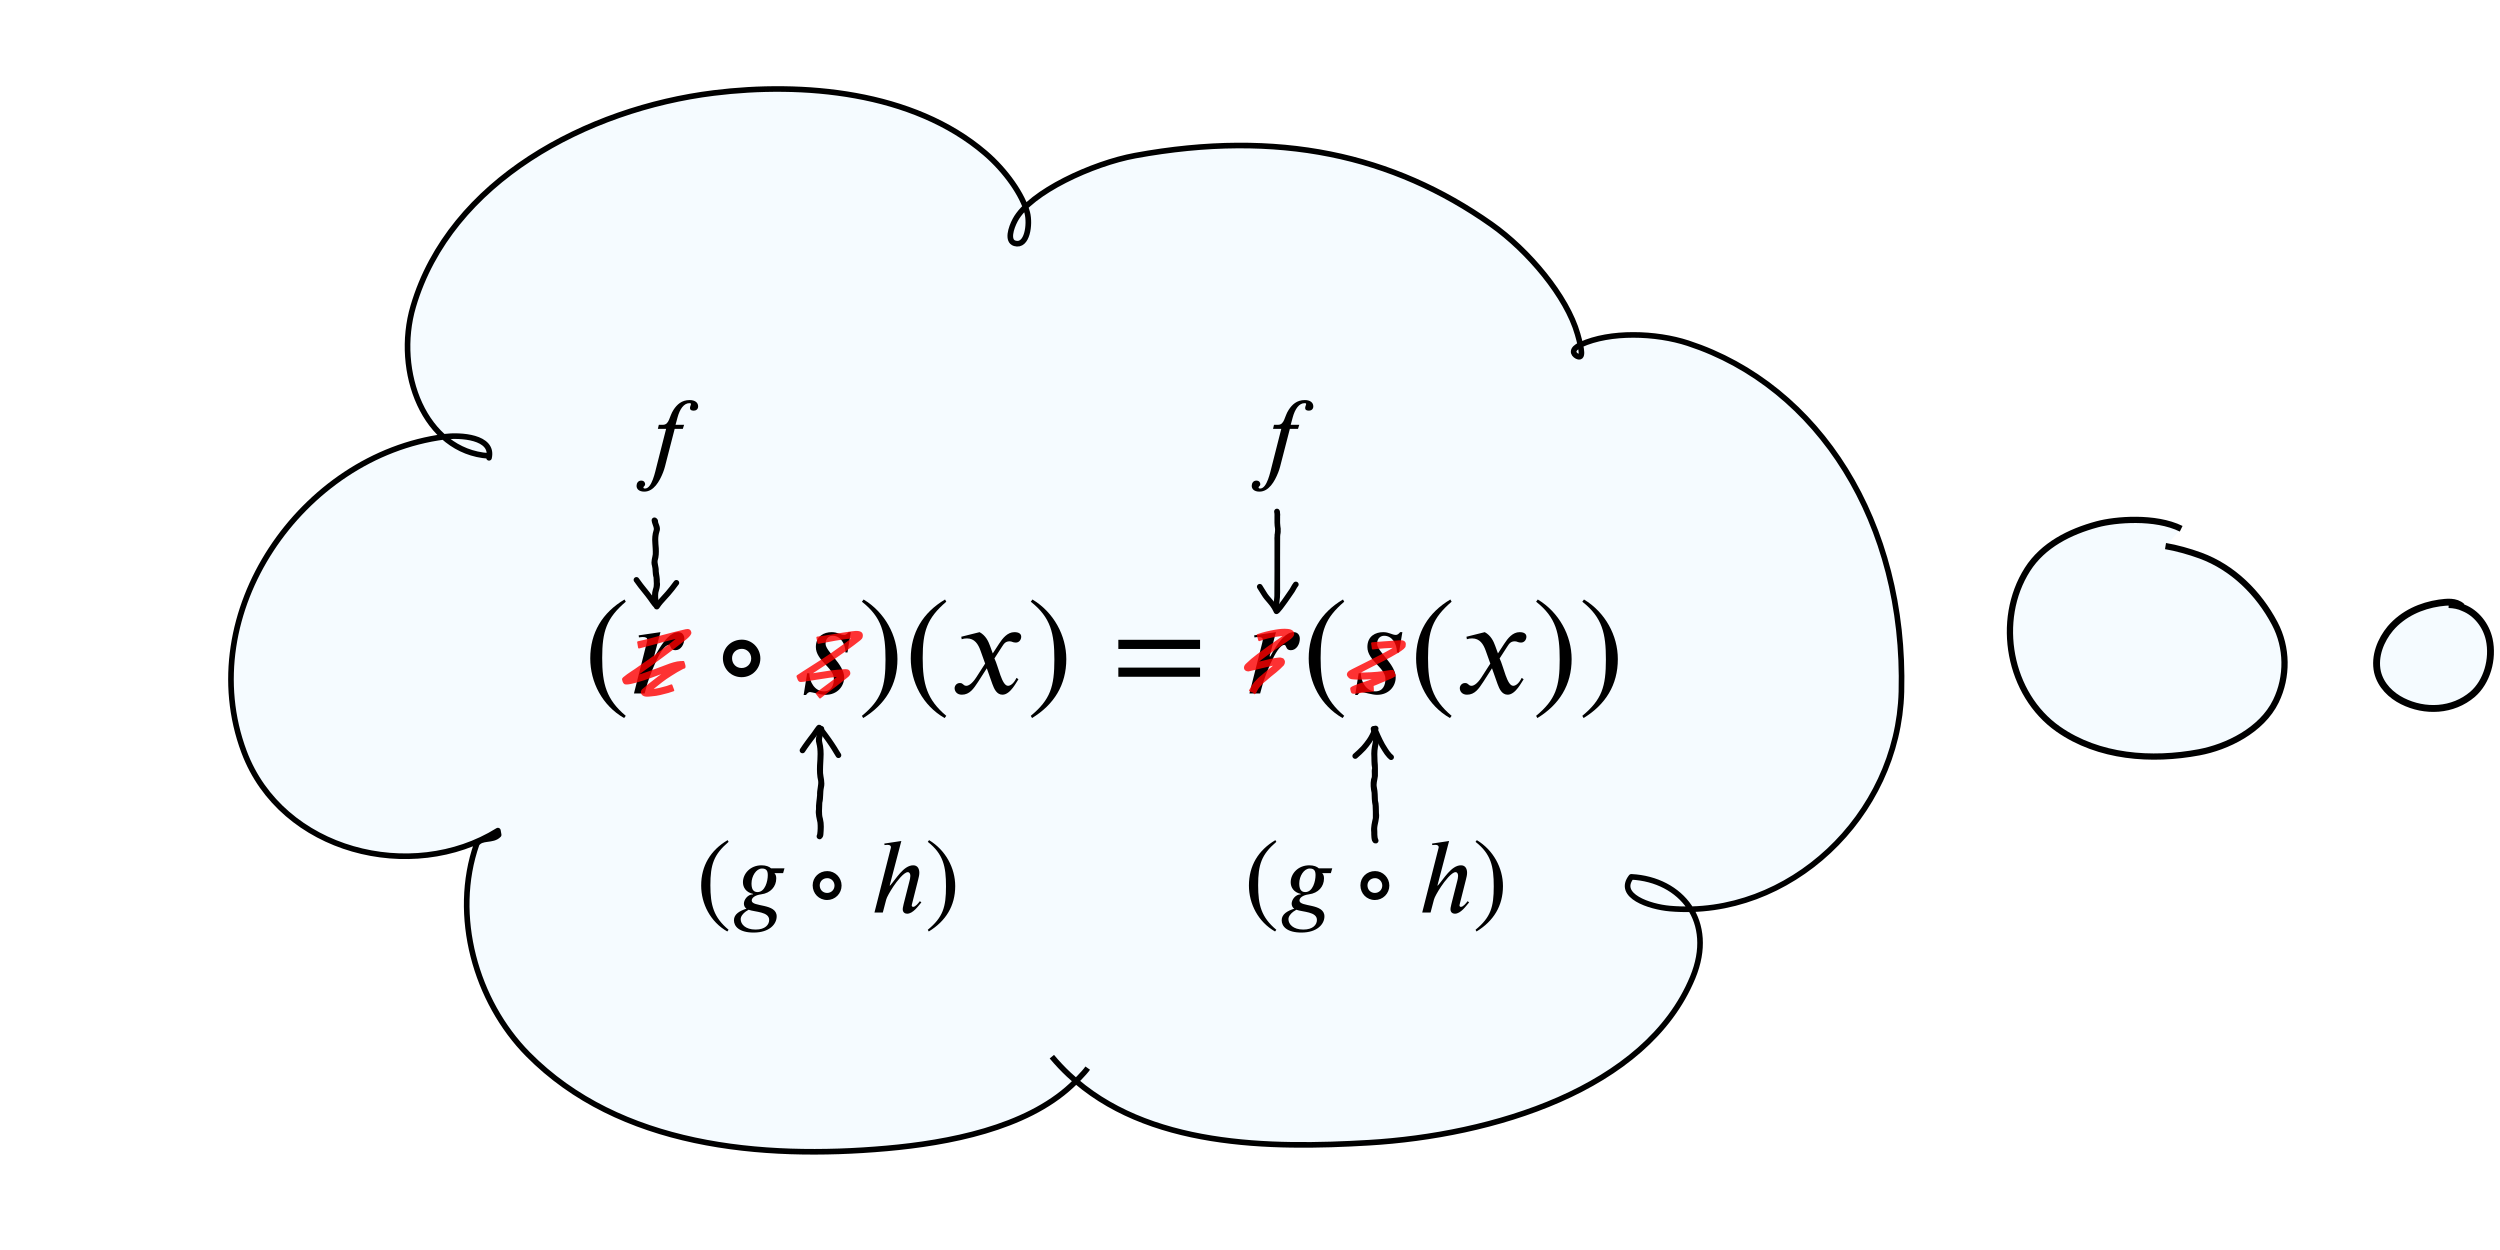
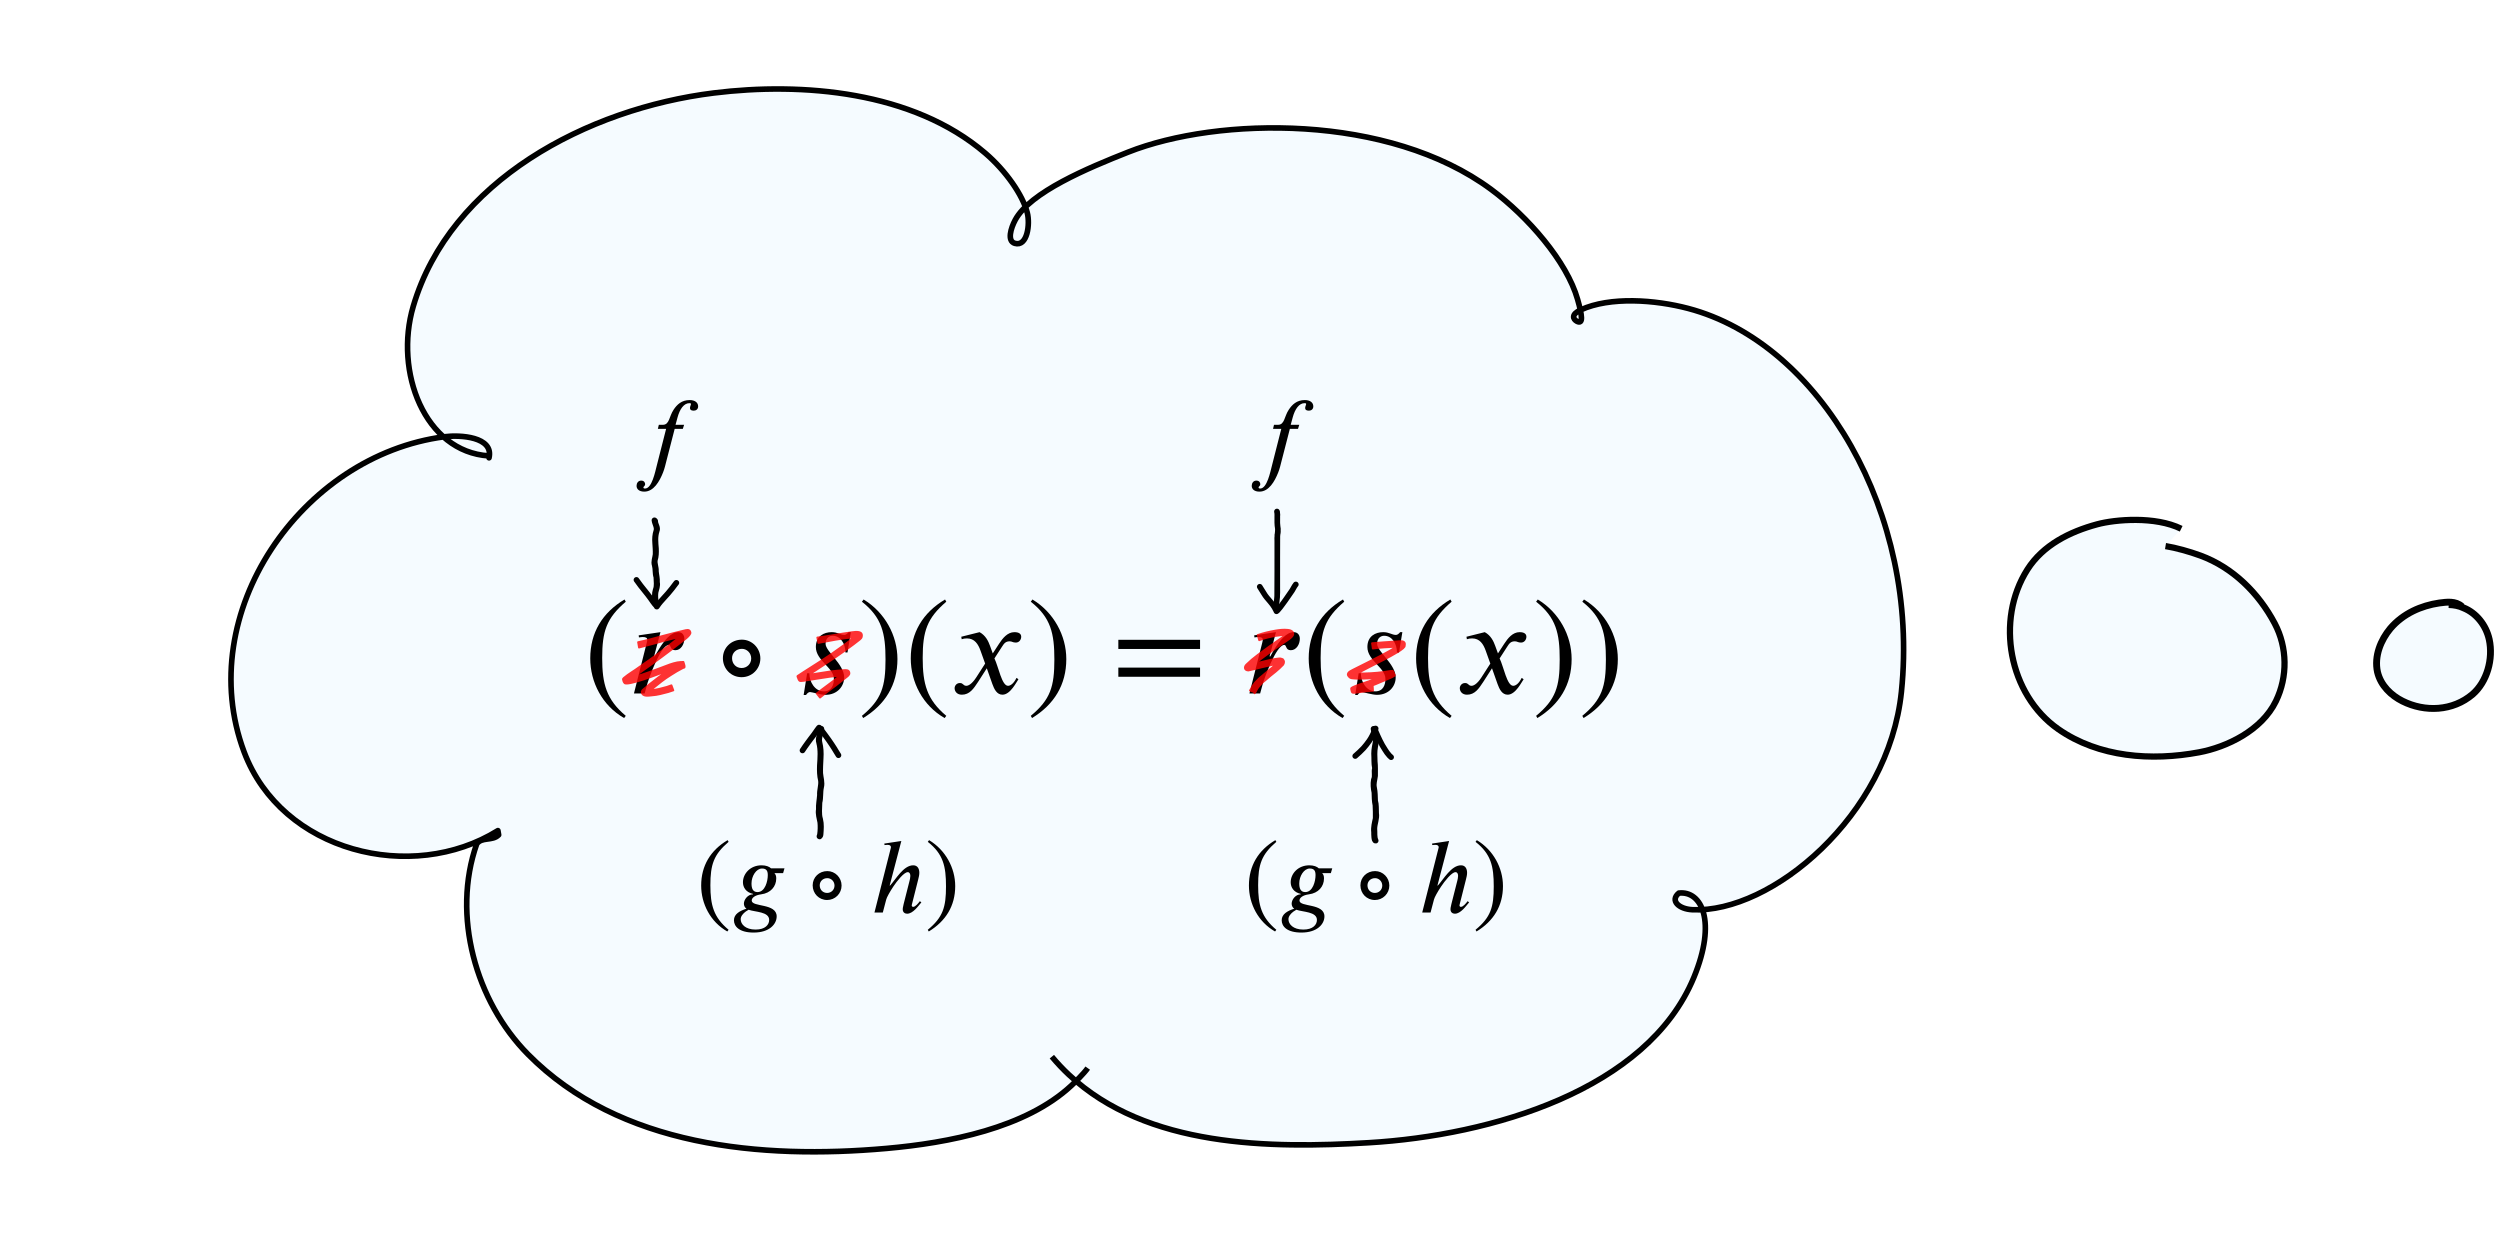
<svg xmlns="http://www.w3.org/2000/svg" xmlns:xlink="http://www.w3.org/1999/xlink" width="400" height="200" aria-hidden="true" viewBox="0 -14.585 400 200">
  <defs>
    <path id="a" stroke-width="1" d="m304-161-12-16C134-87 48 82 48 252c0 185 87 329 247 424l9-16C165 541 134 448 134 255c0-186 30-299 170-416Z" />
    <path id="b" stroke-width="1" d="m175 267 5-1c9 18 21 38 32 56 34 54 82 119 137 119 29 0 44-21 44-48 0-38-24-82-65-82-39 0-29 38-47 38-61 0-148-256-153-273L107 0H30l92 364c3 11 4 18 4 23 0 13-11 19-33 19-7 0-21-2-27-3l-2 15 157 23z" />
    <path id="c" stroke-width="1" d="M310 252c0-75-60-135-135-135-76 0-135 60-135 137 0 75 60 133 137 133 73 0 133-61 133-135zm-66 0c0 39-31 69-67 69-42 0-71-30-71-67 0-42 30-71 69-71s69 30 69 69z" />
    <path id="d" stroke-width="1" d="m390 441-24-146h-15c0 64-36 120-92 120-25 0-51-17-51-58 0-55 134-147 134-242 0-62-48-125-135-125-34 0-98 20-110 20-9 0-18-4-30-21H50l25 156h16c0-63 41-130 104-130 59 0 73 50 73 89 0 82-130 132-130 230 0 79 59 107 114 107 43 0 63-20 92-20 11 0 22 10 30 20z" />
    <path id="e" stroke-width="1" d="m29 660 12 16c153-92 244-259 244-429 0-185-88-327-247-424l-9 16C171-44 199 50 199 244c0 187-25 302-170 416Z" />
    <path id="f" stroke-width="1" d="m305 288 45 69c26 40 61 84 111 84 32 0 49-12 49-33 0-19-13-42-39-42-22 0-27 9-44 9-30 0-41-16-55-38l-55-85c30-62 53-197 98-197 16 0 40 14 61 57l14-10C478 87 433-9 375-9c-41 0-60 41-73 77l-40 113-63-98C167 34 138-9 82-9 46-9 30 16 30 38c0 16 13 37 38 37 26 0 22-20 47-20 12 0 38 10 70 59l65 101-33 92c-17 48-43 89-98 89-13 0-28-2-38-6l-3 18 132 33c44-24 63-65 75-98z" />
    <path id="g" stroke-width="1" d="M637 320H48v66h589zm0-200H48v66h589z" />
  </defs>
-   <path d="M174.037 156.314c-.63.883-2.025 2.242-2.61 2.786-7.348 6.838-19.689 9.186-29.597 10.064-20.001 1.77-42.699-.237-57.354-15.062-8.37-8.468-12.225-22.197-8.204-33.652.784-1.177 2.53-.43 3.512-1.455l-.12-.682c-13.74 8.557-34.613 3.437-40.617-12.613-8.28-22.133 9.19-47.43 32.073-50.406 2.48-.323 7.9-.017 7.124 3.37l-.046-.306c-10.247-.664-15.164-13.454-12.08-23.927C72.03 14.357 93.955 2.798 114.216.291c14.152-1.752 31.817-.3 43.411 9.616 3.32 2.839 6.004 6.722 6.738 9.552.472 1.823.014 5.493-2.005 4.887-1.254-.376-.617-2.444.074-3.734 2.397-4.466 12.424-9.057 19.182-10.298 22.932-4.209 41.28-.079 56.99 10.993 5.936 4.184 12.091 11.504 13.813 17.587.716 2.531.945 4.022-.097 3.508-.656-.349-.968-1.123.597-1.84 4.713-2.16 12.005-1.924 17.173-.232 20.947 6.862 34.842 28.715 34.136 55.76-.521 19.972-18.077 36.36-37.068 34.694-3.212-.281-8.53-2.037-6.15-5.072 7.998.418 13.532 7.129 9.824 16.089-7.462 18.033-32.27 25.29-51.816 26.448-15.68.929-35.544.822-48.01-10.89a32.343 32.343 0 0 1-2.711-2.877" style="opacity:1;fill:#f5fbff;fill-opacity:1;stroke:#000;stroke-width:.9;stroke-linejoin:round;stroke-miterlimit:2;stroke-dasharray:none;stroke-dashoffset:0" />
-   <path d="M348.988 70.016c-4.166-2.05-10.554-1.493-13.437-.714-4.389 1.187-8.672 3.318-11.16 7.226-5.173 8.127-2.981 20.014 4.929 25.546 6.484 4.535 14.925 5.133 22.529 3.711 4.404-.823 10.011-3.473 12.302-8.194 1.89-3.894 1.84-8.582-.197-12.428-2.573-4.856-6.685-8.944-11.883-10.855-1.771-.651-3.89-1.238-5.59-1.52" style="opacity:1;fill:#f5fbff;fill-opacity:1;stroke:#000;stroke-width:1;stroke-linejoin:round;stroke-miterlimit:2;stroke-dasharray:none;stroke-dashoffset:0" />
-   <path d="M393.921 82.463c-1.02-.932-2.445-.723-3.655-.567-2.862.425-5.754 1.667-7.807 4.07-1.511 1.813-2.62 4.42-2.06 6.97.53 2.21 2.226 3.768 3.99 4.652 3.578 1.798 8.054 1.636 11.246-1.104 2.269-1.98 3.322-5.594 2.641-8.758-.517-2.33-2.118-4.252-4.083-5.04-.756-.374-1.585-.509-2.402-.54" style="fill:#f5fbff;fill-opacity:1;stroke:#000;stroke-width:1.1;stroke-linejoin:round;stroke-miterlimit:2" />
+   <g style="display:inline">
+     <path d="M174.037 156.314c-.63.883-2.025 2.242-2.61 2.786-7.348 6.838-19.689 9.186-29.597 10.064-20.001 1.77-42.699-.237-57.354-15.062-8.37-8.468-12.225-22.197-8.204-33.652.784-1.177 2.53-.43 3.512-1.455l-.12-.682c-13.74 8.557-34.613 3.437-40.617-12.613-8.28-22.133 9.19-47.43 32.073-50.406 2.48-.323 7.9-.017 7.124 3.37l-.046-.306c-10.247-.664-15.164-13.454-12.08-23.927C72.03 14.357 93.955 2.798 114.216.291c14.152-1.752 31.817-.3 43.411 9.616 3.32 2.839 6.004 6.722 6.738 9.552.472 1.823.014 5.493-2.005 4.887-1.254-.376-.617-2.444.074-3.734 2.397-4.466 11.68-8.327 18.068-10.855 14.395-5.694 41.652-6.204 58.104 5.982 5.836 4.323 12.091 11.504 13.813 17.587.716 2.531.945 4.022-.097 3.508-.656-.349-.968-1.123.597-1.84 4.713-2.16 11.914-1.616 17.173-.232 21.133 5.562 37.069 32.798 34.136 61.328-2.043 19.874-20.86 35.476-33.449 34.88-2.189-.104-3.612-1.48-2.16-2.66 3.637-.417 6.108 4.53 2.4 13.491-7.462 18.033-32.455 25.29-52.001 26.448-15.68.929-35.544.822-48.01-10.89a32.343 32.343 0 0 1-2.711-2.877" style="opacity:1;fill:#f5fbff;fill-opacity:1;stroke:#000;stroke-width:.9;stroke-linejoin:round;stroke-miterlimit:2;stroke-dasharray:none;stroke-dashoffset:0" />
+     <path d="M348.988 70.016c-4.166-2.05-10.554-1.493-13.437-.714-4.389 1.187-8.672 3.318-11.16 7.226-5.173 8.127-2.981 20.014 4.929 25.546 6.484 4.535 14.925 5.133 22.529 3.711 4.404-.823 10.011-3.473 12.302-8.194 1.89-3.894 1.84-8.582-.197-12.428-2.573-4.856-6.685-8.944-11.883-10.855-1.771-.651-3.89-1.238-5.59-1.52" style="opacity:1;fill:#f5fbff;fill-opacity:1;stroke:#000;stroke-width:1;stroke-linejoin:round;stroke-miterlimit:2;stroke-dasharray:none;stroke-dashoffset:0" />
+     <path d="M393.921 82.463c-1.02-.932-2.445-.723-3.655-.567-2.862.425-5.754 1.667-7.807 4.07-1.511 1.813-2.62 4.42-2.06 6.97.53 2.21 2.226 3.768 3.99 4.652 3.578 1.798 8.054 1.636 11.246-1.104 2.269-1.98 3.322-5.594 2.641-8.758-.517-2.33-2.118-4.252-4.083-5.04-.756-.374-1.585-.509-2.402-.54" style="fill:#f5fbff;fill-opacity:1;stroke:#000;stroke-width:1.1;stroke-linejoin:round;stroke-miterlimit:2" />
+   </g>
  <use xlink:href="#a" style="stroke-width:.857" transform="matrix(.0222 0 0 -.02224 93.375 96.367)" />
  <use xlink:href="#b" x="333" style="stroke-width:.857" transform="matrix(.0222 0 0 -.02224 93.375 96.367)" />
  <use xlink:href="#c" x="964" style="stroke-width:.857" transform="matrix(.0222 0 0 -.02224 93.375 96.367)" />
  <use xlink:href="#d" x="1536" style="stroke-width:.857" transform="matrix(.0222 0 0 -.02224 93.375 96.367)" />
  <use xlink:href="#e" x="1977" style="stroke-width:.857" transform="matrix(.0222 0 0 -.02224 93.375 96.367)" />
  <use xlink:href="#a" x="2310" style="stroke-width:.857" transform="matrix(.0222 0 0 -.02224 93.375 96.367)" />
  <use xlink:href="#f" x="2644" style="stroke-width:.857" transform="matrix(.0222 0 0 -.02224 93.375 96.367)" />
  <use xlink:href="#e" x="3194" style="stroke-width:.857" transform="matrix(.0222 0 0 -.02224 93.375 96.367)" />
  <use xlink:href="#g" x="3806" style="stroke-width:.857" transform="matrix(.0222 0 0 -.02224 93.375 96.367)" />
  <use xlink:href="#b" x="4769" style="stroke-width:.857" transform="matrix(.0222 0 0 -.02224 93.375 96.367)" />
  <use xlink:href="#a" x="5178" style="stroke-width:.857" transform="matrix(.0222 0 0 -.02224 93.375 96.367)" />
  <use xlink:href="#d" x="5511" style="stroke-width:.857" transform="matrix(.0222 0 0 -.02224 93.375 96.367)" />
  <use xlink:href="#a" x="5952" style="stroke-width:.857" transform="matrix(.0222 0 0 -.02224 93.375 96.367)" />
  <use xlink:href="#f" x="6285" style="stroke-width:.857" transform="matrix(.0222 0 0 -.02224 93.375 96.367)" />
  <use xlink:href="#e" x="6836" style="stroke-width:.857" transform="matrix(.0222 0 0 -.02224 93.375 96.367)" />
  <use xlink:href="#e" x="7169" style="stroke-width:.857" transform="matrix(.0222 0 0 -.02224 93.375 96.367)" />
  <path d="M219.651 89.18c1.252-.166 2.515-.235 3.777-.288.254.014.512-.052.764-.003.022.004.083.03.063.02-.321-.17-.181.01-.3-.436-.904.749-1.97 1.277-2.995 1.836-1.502.787-3.027 1.53-4.54 2.296-.563.266-1.216.678-.355 1.278.121.084.996.114 1.091.12 1.459.003 2.92-.08 4.37-.241.36-.033.712-.121 1.074-.138.177-.008.217.009.216.008-.104-.227-.24-.438-.36-.657-.001-.016.01-.054-.005-.049-.256.084-.482.24-.725.357a39 39 0 0 1-1.934.845c-.99.406-2.024.686-3.015 1.085-.093.054-.636.22-.599.404.147.73.148.638.605.646.573-.071 1.144-.155 1.716-.232a15 15 0 0 1 1.179-.104l-.053-.867c-.415.029-.829.068-1.24.124-.563.077-1.124.158-1.689.211.958.48-.388.995.412.61.976-.427 2.008-.713 2.992-1.12a56.71 56.71 0 0 0 1.985-.84c.253-.115.516-.21.759-.346.115-.065.22-.147.331-.22-.105-.24-.178-.498-.316-.72a2.718 2.718 0 0 0-.342.008c-.368.033-.725.122-1.091.166a28.67 28.67 0 0 1-4.213.235c-.173-.014-.346-.026-.519-.041-.087-.008-.22-.106-.26-.029-.062.119.087.262.07.394-.008.067-.105.088-.14.145-.095.15.783-.885.444-.288 1.495-.808 3.019-1.558 4.53-2.336.77-.41 1.55-.807 2.293-1.267.214-.133.662-.42.862-.605.091-.083.162-.187.243-.28.007-.187.083-.384.019-.56-.174-.471-1.048-.241-1.372-.25-1.285.08-2.57.166-3.853.281l.12.848zM201.474 87.849c.892-.348 1.823-.555 2.765-.712.561-.077 1.128-.162 1.693-.085.11.019.219.042.325.074.015.005.057.022.044.015-.175-.092-.087-.014-.19-.122-.423.347.033-.306-.065-.29-.036.006-.051.052-.08.075-.061.05-.125.097-.189.144-.27.2-.542.397-.812.596a118.413 118.413 0 0 0-3.723 2.66 16.59 16.59 0 0 0-1.82 1.548c-.377.368-.335.923.324.942.006 0 .685-.16.693-.161 1.01-.223 2.003-.507 3.015-.716a8.673 8.673 0 0 1 1.193-.17c.14-.029.523.073.057-.065-.112-.09-.143-.173-.116-.317-.328.34-.68.653-1.034.964-.564.453-1.129.904-1.672 1.382-.4.294-.731.662-1.066 1.025-.197.243-.393.488-.54.765-.05.109-.067.206-.148.289.001.01-.008.006-.011.009l-.122.197.82.312c-.196.267-.08.107-.025.059.116-.14.21-.292.262-.466.104-.213.264-.39.404-.581.31-.344.617-.69.992-.967.538-.48 1.099-.932 1.663-1.38.411-.354.827-.707 1.194-1.109.195-.352.209-.59-.069-.881-.242-.096-.393-.14-.647-.107-.442.035-.879.12-1.312.213-1.01.223-2.004.512-3.02.712-.126.026-.254.05-.38.078-.05.011-.16-.008-.146.041.02.068.16.037.186.102.21.525-.045.68.114.445a14.2 14.2 0 0 1 1.708-1.506 71.843 71.843 0 0 1 3.71-2.64c.332-.232 1.398-.842 1.465-1.296.017-.116-.03-.232-.045-.348-.212-.287-.495-.343-.833-.383-.65-.073-1.297.006-1.94.111-.973.173-1.936.39-2.87.717zM130.942 88.279c1.8-.356 3.612-.687 5.438-.882.17-.012.341-.032.512-.038.112-.004.225-.004.336.008.042.004.16.037.118.041-.359.037-.038-.516-.414-.25-1.248 1.041-2.587 1.974-3.916 2.907-1.465 1-2.976 1.928-4.463 2.892-.252.201-.562.331-.813.534-.055.045-.177.082-.153.15.318.895.313.75.964.707 1.443-.198 2.872-.478 4.317-.668a24.524 24.524 0 0 1 2.265-.178c.084.01.17-.012.255-.002.016.002-.036.017-.048.007-.111-.096-.24-.184-.309-.314-.037-.07.09-.212.016-.238-.084-.028-.134.117-.2.175-1.05.916-2.174 1.747-3.298 2.569-.618.468-.328.245-.872.667l.522.661c.52-.423.242-.2.837-.666 1.133-.844 2.27-1.684 3.364-2.579.188-.157.542-.381.501-.697-.065-.496-.475-.464-.803-.448-.783.039-1.563.127-2.341.226-1.422.202-2.833.477-4.26.638-.57.035-.322-.09-.249.71.001.006-.023-.003-.018-.008.053-.045.113-.082.17-.122l.253-.18.36-.249c1.47-1.001 2.985-1.935 4.457-2.935 1.378-.964 2.77-1.915 4.081-2.968.103-.121.265-.211.308-.364.314-1.095-.974-.878-1.576-.806-1.843.241-3.668.61-5.512.844l.17.856zM102.241 89.022c1.322-.322 2.628-.704 3.944-1.053 1.134-.279 2.26-.592 3.405-.825-.235-.167.634.033.514-.093-.127-.132-.34-.142-.49-.247-.052-.037-.038-.19-.097-.166-.178.074-.283.26-.429.386-.227.196-.46.385-.69.577a88.884 88.884 0 0 1-6.143 4.562c-.795.596-1.676 1.073-2.434 1.718-.049.075-.159.136-.146.225.031.218.11.45.266.605.251.25 1.727-.197 1.999-.272 1.484-.402 2.91-.986 4.357-1.5.732-.269 1.46-.56 2.231-.696.268-.039.54-.052.81-.044-.104-.25-.16-.526-.313-.748-.033-.046-.101.052-.15.078-.125.066-.25.13-.371.2a34.72 34.72 0 0 0-1.654 1.026c-1.039.64-1.983 1.414-2.946 2.158-.342.325-.737.592-1.084.91-.045.106-.147.205-.136.32.078.792 1.095.579 1.617.532.89-.053 1.744-.306 2.601-.53.28-.08.556-.175.83-.273l-.3-.81a9 9 0 0 1-.748.26c-.807.22-1.613.464-2.454.505-.116.01-.232.022-.348.027-.097.005-.195.003-.292.002-.06 0-.128-.034-.178-.003-.028.017.05.045.06.076.125.356.122.26-.038.516.077-.102.224-.192.319-.272.229-.193.442-.403.672-.594.932-.744 1.85-1.509 2.87-2.132.641-.411 1.286-.809 1.968-1.148.091-.045.264-.035.273-.137.025-.286-.125-.56-.188-.84a6.377 6.377 0 0 0-.978.074c-.813.16-1.581.468-2.351.767-1.421.518-2.825 1.095-4.292 1.475-.412.106-.638.178-1.044.24-.102.015-.209.003-.31.028-.05.013.26.521.023.625.701-.657 1.558-1.12 2.306-1.716a149.754 149.754 0 0 0 6.202-4.588c.252-.199 1.649-1.147 1.564-1.61-.117-.638-.73-.366-1.055-.303-1.153.259-2.293.571-3.437.87-1.287.344-2.571.716-3.878.98l.143.859z" style="opacity:.8;fill:red;stroke:red;stroke-width:.3;stroke-linejoin:round;stroke-miterlimit:2;stroke-dasharray:none" />
  <path d="M104.71 68.661c.069.57.493 1.124.303 1.7-.203.617-.244 1.26-.191 1.9.036.636.096 1.23.072 1.861-.054.576-.338 1.139-.139 1.734.177.613.053 1.268.259 1.881.007.69.16 1.405-.11 2.069-.199.598-.127 1.229-.066 1.84.023.29.335.418.1.05a4.903 4.903 0 0 1-.05-1.52c.123-.52.359-1.044.232-1.586.049-.6-.124-1.177-.173-1.764.053-.609-.264-1.188-.17-1.79.196-.607.209-1.234.18-1.863-.081-.933-.192-1.894.117-2.805.248-.564-.264-1.02-.24-1.575l-.047-.08zM219.766 102.024c.096.647.306 1.27.376 1.906-.124.683-.291 1.353-.29 2.062.058.78-.028 1.573.145 2.336-.184.594.107 1.281-.18 1.842-.128.681-.056 1.387.086 2.047.012.683.025 1.367.167 2.032.02.702.067 1.411.036 2.115-.151.712-.35 1.435-.259 2.185.001.388 0 1.435.264 1.371-.278-.586-.147-1.27-.209-1.917.012-.842.423-1.627.279-2.482-.033-.661.03-1.35-.159-1.977-.034-.697-.016-1.393-.166-2.073-.154-.682.083-1.286.16-1.94-.008-.775.033-1.521-.06-2.281-.03-.785-.08-1.572.066-2.341.092-.627.335-1.249-.002-1.847-.168-.28 0-.907-.254-1.038zM131.422 102.023c-.07.74-.493 1.461-.303 2.21.203.8.244 1.637.19 2.469-.036.826-.095 1.598-.071 2.419.054.748.338 1.48.139 2.253-.178.797-.053 1.649-.259 2.445-.007.897-.16 1.827.11 2.689.199.777.127 1.597.066 2.392-.023.378-.335.543-.1.065a8.257 8.257 0 0 0 .05-1.975c-.123-.678-.359-1.358-.232-2.063-.049-.78.124-1.529.173-2.292-.053-.791.264-1.544.17-2.327-.196-.788-.209-1.603-.18-2.42.08-1.213.192-2.463-.117-3.646-.249-.733.264-1.327.24-2.047l.047-.103.077-.068z" style="fill:#000;fill-opacity:1;stroke:#000;stroke-width:.9;stroke-linejoin:round;stroke-miterlimit:2;stroke-dasharray:none;stroke-dashoffset:0" />
  <path d="M216.835 106.38c.472-.393.91-.825 1.336-1.267.33-.359.616-.757.903-1.15.202-.271.354-.573.513-.869.109-.223.224-.442.313-.674.051-.111.092-.226.155-.331.009-.03.08-.096.047-.116-.026-.01-.05-.013-.076.002-.09.143.037.35.09.483.218.496.434.993.676 1.478.231.503.52.973.817 1.438.204.334.427.653.694.939a6.252 6.252 0 0 1 .276.256l.002-.002-.01-.01a6.489 6.489 0 0 0-.267-.246 5.797 5.797 0 0 1-.693-.938c-.298-.465-.586-.936-.817-1.438-.243-.485-.459-.982-.675-1.478-.054-.132-.18-.338-.092-.481.025-.015.049-.012.075-.002.03.016-.04.088-.048.114-.063.105-.104.22-.155.331-.089.232-.204.451-.313.674-.16.296-.31.598-.513.868-.287.394-.572.792-.903 1.15a16.66 16.66 0 0 1-1.336 1.268h.001zM204.155 82.535c.155-1.035.253-2.074.211-3.117.008-2.815-.016-5.632.012-8.447.207-.625.01-1.25-.012-1.877-.015-.592.032-1.196-.022-1.78-.117-.276.114.463.02.631.007.701-.043 1.408.106 2.1-.008.66-.164 1.31-.105 1.971-.012 2.976.024 5.952-.019 8.927-.033.532-.148 1.063-.191 1.592zM101.83 78.195c.218.31.441.615.67.916.377.477.768.943 1.138 1.426.297.372.564.765.838 1.154.148.231.336.43.516.636a.28.28 0 0 1 .08.145c.012.055.096-.104.102-.114.302-.46.675-.868 1.048-1.272.456-.48.885-.985 1.297-1.503.209-.272.409-.55.622-.82.028-.031.05-.067.08-.097v-.002c-.03.03-.053.067-.082.098-.212.27-.412.548-.621.82-.412.518-.84 1.023-1.297 1.503-.372.404-.746.812-1.049 1.272-.006.009-.087.163-.097.115a.28.28 0 0 0-.081-.147c-.18-.206-.368-.404-.517-.635-.273-.389-.54-.782-.838-1.154-.37-.483-.76-.949-1.137-1.426-.23-.301-.453-.606-.67-.916l-.001.001zM128.397 105.487c.262-.413.553-.806.836-1.204.313-.445.656-.866.98-1.302.192-.252.376-.51.545-.778a3.38 3.38 0 0 1 .262-.349c.051-.073.105.02.144.065.315.382.608.78.904 1.177.372.475.695.985 1.038 1.48.26.377.491.772.728 1.164.102.166.204.333.309.497l.01.017.002-.001-.01-.017a30.512 30.512 0 0 1-.31-.497c-.236-.392-.468-.786-.727-1.164-.343-.495-.666-1.005-1.038-1.48-.296-.396-.59-.795-.904-1.177-.04-.046-.095-.14-.147-.065a3.403 3.403 0 0 0-.262.35c-.168.268-.353.525-.544.777-.324.436-.668.858-.98 1.302-.284.398-.575.792-.836 1.205z" style="fill:#000;fill-opacity:1;stroke:#000;stroke-width:.9;stroke-linejoin:round;stroke-miterlimit:2;stroke-dasharray:none;stroke-dashoffset:0" />
  <path d="M201.56 79.294c.224.35.442.704.66 1.056.276.478.644.889 1.005 1.302.25.302.5.608.695.95.098.173.193.349.277.53l.039.09c.077-.041.136-.105.196-.168.283-.3.524-.636.766-.968.312-.409.604-.832.895-1.256.212-.314.435-.62.646-.935.133-.227.259-.458.391-.686.057-.09.118-.18.186-.263.005-.008.011-.013.018-.019l-.003-.002a2.76 2.76 0 0 0-.202.284c-.133.227-.259.459-.392.686-.21.315-.434.62-.646.934-.29.424-.582.847-.894 1.256-.243.332-.484.668-.766.968a.961.961 0 0 1-.194.169 1.2 1.2 0 0 0-.039-.09 7.815 7.815 0 0 0-.277-.531c-.195-.342-.445-.648-.695-.95-.36-.413-.73-.824-1.005-1.301-.219-.353-.436-.707-.66-1.057z" style="fill:#000;fill-opacity:1;stroke:#000;stroke-width:.9;stroke-linejoin:round;stroke-miterlimit:2;stroke-dasharray:none;stroke-dashoffset:0" />
  <path d="m148.447 120.111.205-.274c2.622 1.576 4.182 4.438 4.182 7.351 0 3.17-1.508 5.604-4.233 7.266l-.154-.274c2.433-2.005 2.913-3.616 2.913-6.94 0-3.205-.428-5.175-2.913-7.129zM147.179 129.604l.24.189c-.497.583-1.337 1.816-2.28 1.816-.308 0-.702-.171-.702-.72 0-.205.017-.445 1.097-4.575.034-.12.12-.497.12-.754 0-.325-.12-.6-.412-.6-.616 0-1.747 1.457-2.296 2.28-.582.874-1.062 1.748-1.148 2.09l-.548 2.09h-1.337l2.605-10.28c.017-.07.034-.12.034-.172 0-.223-.171-.377-.531-.377-.172 0-.36.017-.497.034l-.034-.24 2.724-.411-1.868 7.129h.069c.908-.994 2.142-3.24 3.701-3.24.72 0 .977.583.977 1.2 0 .377-.103.737-.188 1.097l-.994 3.941c-.017.086-.035.12-.035.172 0 .103.052.24.223.24.377 0 .84-.6 1.08-.909zM134.652 127.103a2.304 2.304 0 0 1-2.313 2.313c-1.302 0-2.313-1.028-2.313-2.348 0-1.285 1.028-2.279 2.347-2.279 1.251 0 2.28 1.045 2.28 2.314zm-1.13 0c0-.669-.532-1.183-1.149-1.183-.72 0-1.216.514-1.216 1.148 0 .72.514 1.217 1.182 1.217.668 0 1.182-.514 1.182-1.182zM125.519 124.344l-.223.77h-1.388c.223.258.291.48.291.858 0 1.285-.908 2.347-2.416 2.536-1.01.137-1.508.565-1.508.994 0 1.08 3.993.394 3.993 2.536 0 1.216-1.131 2.587-3.684 2.587-2.297 0-3.153-.977-3.153-1.97 0-.994.942-1.508 2.005-1.851-.292-.189-.412-.514-.412-.805 0-.652.634-1.491 1.457-1.491v-.069c-1.148-.257-1.61-1.062-1.61-1.868 0-1.353 1.164-2.707 2.98-2.707.72 0 1.252.223 1.509.48zm-2.673 1.096c0-.634-.172-1.062-.926-1.062-.925 0-1.679 1.217-1.679 2.382 0 .788.206 1.388.96 1.388 1.216 0 1.645-1.748 1.645-2.708zm.222 7.163c0-1.336-2.262-1.25-3.29-1.628-.137.086-.308.172-.445.274-.446.326-.823.772-.823 1.234 0 .806.754 1.662 2.382 1.662 1.56 0 2.176-.788 2.176-1.542zM116.574 134.18l-.206.274c-2.707-1.542-4.18-4.438-4.18-7.351 0-3.17 1.49-5.638 4.232-7.266l.154.274c-2.382 2.04-2.913 3.633-2.913 6.94 0 3.187.514 5.124 2.913 7.129zM236.087 120.111l.206-.274c2.622 1.576 4.181 4.438 4.181 7.351 0 3.17-1.508 5.604-4.232 7.266l-.155-.274c2.434-2.005 2.913-3.616 2.913-6.94 0-3.205-.428-5.175-2.913-7.129zM234.82 129.604l.24.189c-.498.583-1.337 1.816-2.28 1.816-.308 0-.703-.171-.703-.72 0-.205.018-.445 1.097-4.575.034-.12.12-.497.12-.754 0-.325-.12-.6-.411-.6-.617 0-1.748 1.457-2.296 2.28-.583.874-1.063 1.748-1.148 2.09l-.549 2.09h-1.336l2.604-10.28c.017-.07.035-.12.035-.172 0-.223-.172-.377-.532-.377-.171 0-.36.017-.497.034l-.034-.24 2.725-.411-1.868 7.129h.068c.909-.994 2.142-3.24 3.702-3.24.72 0 .977.583.977 1.2 0 .377-.103.737-.189 1.097l-.994 3.941c-.017.086-.034.12-.034.172 0 .103.051.24.223.24.377 0 .84-.6 1.08-.909zM222.293 127.103a2.304 2.304 0 0 1-2.314 2.313c-1.302 0-2.313-1.028-2.313-2.348 0-1.285 1.028-2.279 2.348-2.279 1.25 0 2.279 1.045 2.279 2.314zm-1.131 0c0-.669-.531-1.183-1.148-1.183-.72 0-1.217.514-1.217 1.148 0 .72.514 1.217 1.182 1.217.669 0 1.183-.514 1.183-1.182zM213.16 124.344l-.223.77h-1.388c.222.258.29.48.29.858 0 1.285-.907 2.347-2.415 2.536-1.011.137-1.508.565-1.508.994 0 1.08 3.992.394 3.992 2.536 0 1.216-1.13 2.587-3.684 2.587-2.296 0-3.153-.977-3.153-1.97 0-.994.943-1.508 2.005-1.851-.291-.189-.411-.514-.411-.805 0-.652.634-1.491 1.456-1.491v-.069c-1.148-.257-1.61-1.062-1.61-1.868 0-1.353 1.165-2.707 2.981-2.707.72 0 1.251.223 1.508.48zm-2.674 1.096c0-.634-.171-1.062-.925-1.062-.926 0-1.68 1.217-1.68 2.382 0 .788.206 1.388.96 1.388 1.217 0 1.645-1.748 1.645-2.708zm.223 7.163c0-1.336-2.262-1.25-3.29-1.628-.137.086-.309.172-.446.274-.445.326-.822.772-.822 1.234 0 .806.754 1.662 2.382 1.662 1.559 0 2.176-.788 2.176-1.542zM204.214 134.18l-.205.274c-2.708-1.542-4.181-4.438-4.181-7.351 0-3.17 1.49-5.638 4.232-7.266l.154.274c-2.382 2.04-2.913 3.633-2.913 6.94 0 3.187.514 5.124 2.913 7.129z" style="stroke-width:1.111" />
  <path d="M203.84 53.384h.634c1.08 0 .994-1.32 1.73-2.416.532-.806 1.269-1.543 2.571-1.543.857 0 1.354.412 1.354 1.011 0 .48-.36.686-.703.686-.48 0-.6-.189-.6-.429s.155-.496.155-.634c0-.085-.051-.137-.257-.137-.857 0-1.525.926-1.885 2.262l-.326 1.2h1.371l-.205.651h-1.303l-1.353 5.244c-.12.462-.258 1.113-.515 1.748-.565 1.422-1.49 3.05-2.998 3.05-.823 0-1.234-.412-1.234-.926 0-.41.24-.84.737-.84.462 0 .634.31.634.566 0 .326-.274.343-.274.549 0 .102.102.154.257.154 1.113 0 1.627-2.708 1.885-3.684l1.49-5.861h-1.32zM105.413 53.384h.634c1.08 0 .994-1.32 1.73-2.416.532-.806 1.269-1.543 2.571-1.543.857 0 1.354.412 1.354 1.011 0 .48-.36.686-.703.686-.48 0-.6-.189-.6-.429s.155-.496.155-.634c0-.085-.051-.137-.257-.137-.857 0-1.525.926-1.885 2.262l-.326 1.2h1.371l-.205.651h-1.303l-1.353 5.244c-.12.462-.258 1.113-.515 1.748-.565 1.422-1.49 3.05-2.998 3.05-.823 0-1.234-.412-1.234-.926 0-.41.24-.84.737-.84.462 0 .634.31.634.566 0 .326-.274.343-.274.549 0 .102.102.154.257.154 1.113 0 1.628-2.708 1.885-3.684l1.49-5.861h-1.32z" />
</svg>
